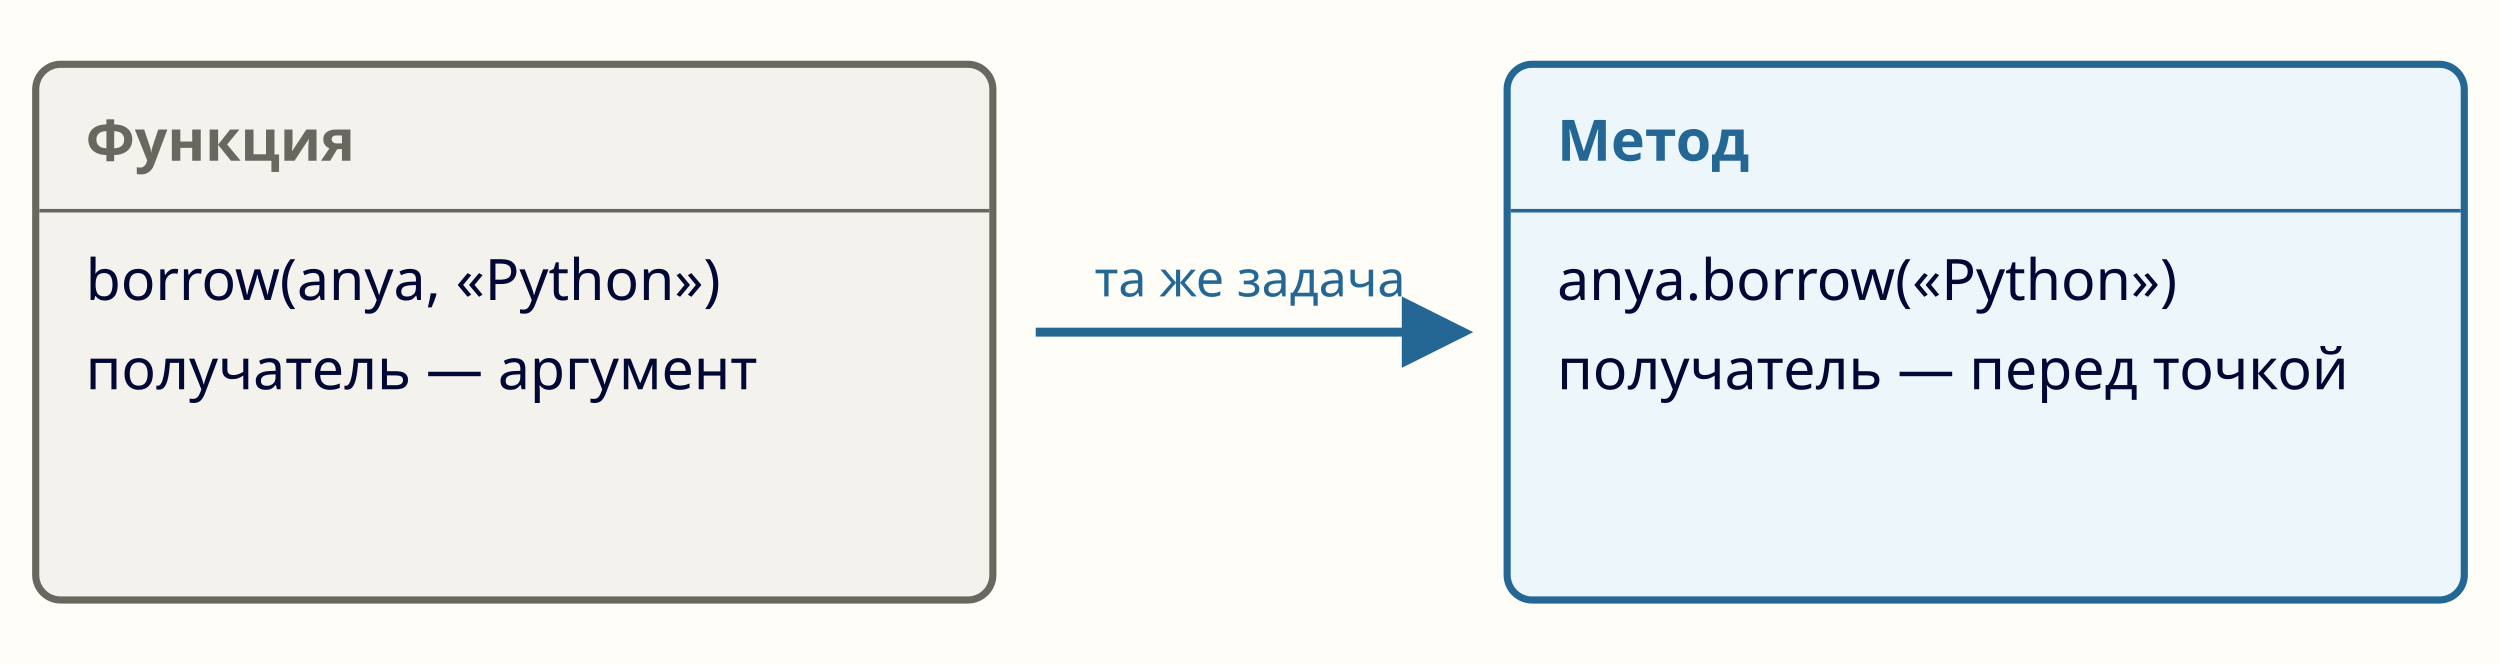
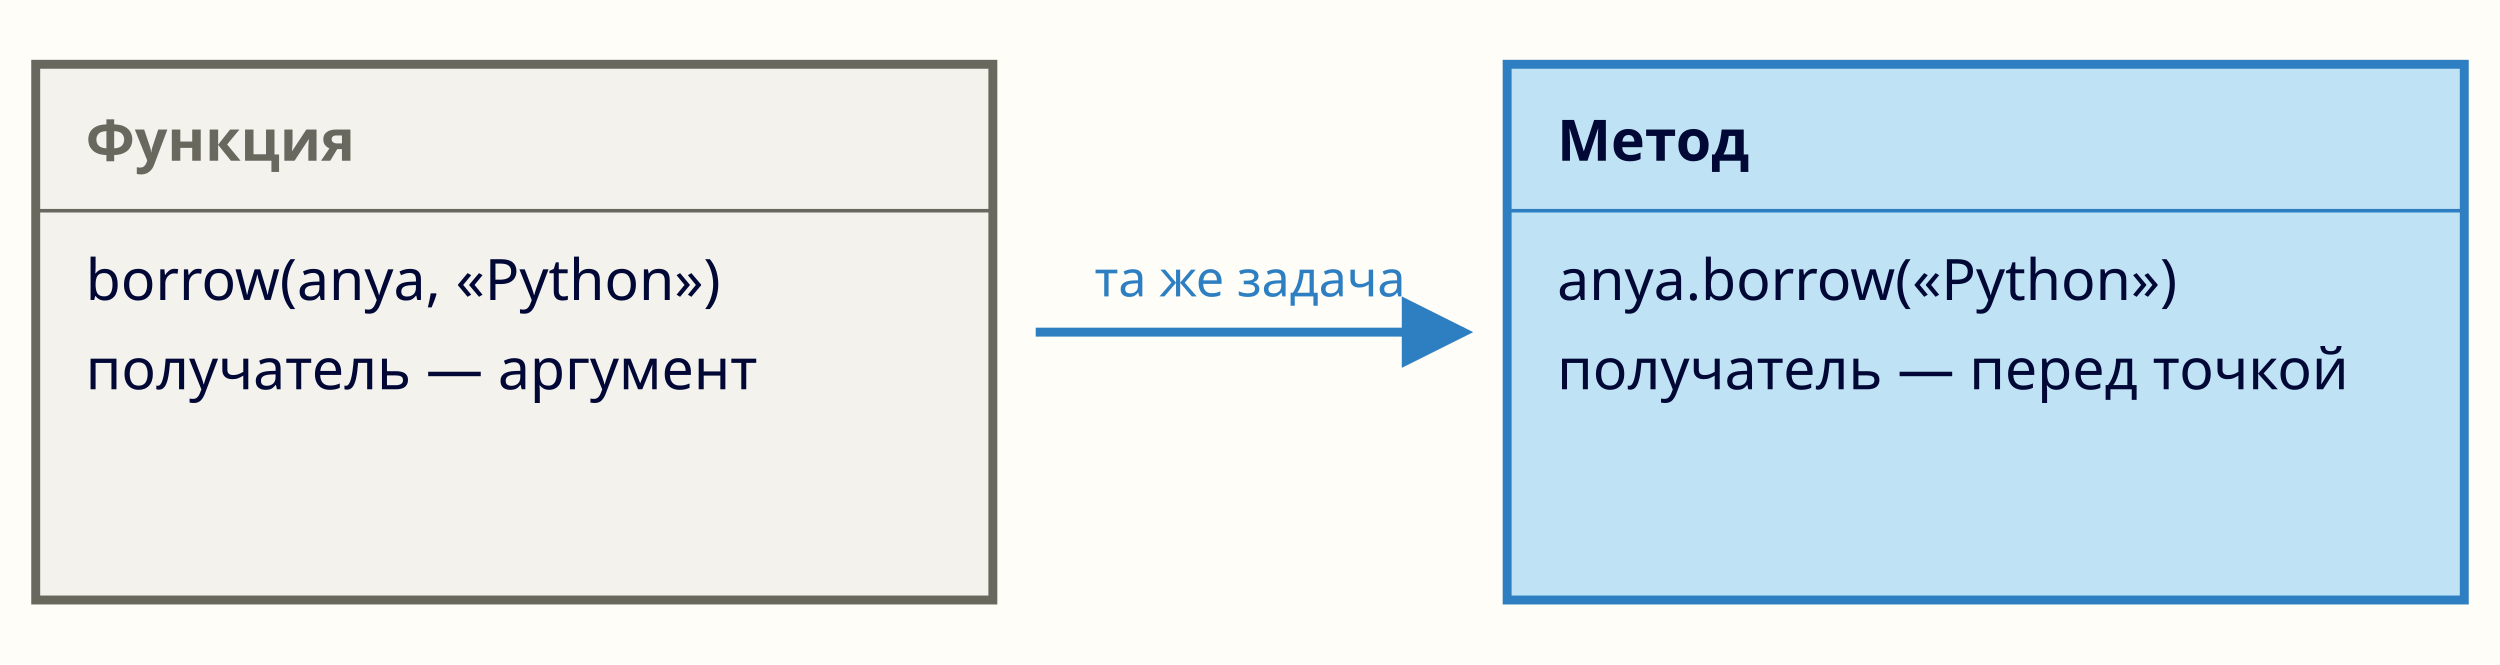
<svg xmlns="http://www.w3.org/2000/svg" width="700" height="186" viewBox="0 0 700 186" role="img" aria-labelledby="title desc">
  <defs>
    <marker id="arrow" markerWidth="8" markerHeight="8" refX="7" refY="4" orient="auto">
-       <path d="M0 0 L8 4 L0 8Z" fill="#246795" />
+       <path d="M0 0 L8 4 L0 8Z" fill="#2D7FC1" />
    </marker>
  </defs>
  <rect width="700" height="186" fill="#fffdf8" />
  <g font-family="system-ui, sans-serif" font-size="16" fill="#020835">
-     <rect x="10" y="18" width="268" height="150" rx="7" fill="#f3f2ed" stroke="#69685f" stroke-width="2" />
+     <rect x="10" y="18" width="268" height="150" rx="0" fill="#f3f2ed" stroke="#69685f" stroke-width="2.5" />
    <path d="M11 59 H277" stroke="#69685f" />
    <text x="24" y="45" font-weight="700" fill="#69685f">Функция</text>
    <text x="24" y="84">borrow(anya, «Python»)</text>
    <text x="24" y="109">получатель — аргумент</text>
-     <path d="M290 93 L410 93" fill="none" stroke="#246795" stroke-width="2.5" marker-end="url(#arrow)" />
-     <text x="350.0" y="83.0" text-anchor="middle" font-size="14" fill="#246795">та же задача</text>
-     <rect x="422" y="18" width="268" height="150" rx="7" fill="#edf6fb" stroke="#246795" stroke-width="2" />
-     <path d="M423 59 H689" stroke="#246795" />
-     <text x="436" y="45" font-weight="700" fill="#246795">Метод</text>
+     <path d="M290 93 L410 93" fill="none" stroke="#2D7FC1" stroke-width="2.5" marker-end="url(#arrow)" />
+     <text x="350.0" y="83.0" text-anchor="middle" font-size="14" fill="#2D7FC1">та же задача</text>
+     <rect x="422" y="18" width="268" height="150" rx="0" fill="#BFE2F5" stroke="#2D7FC1" stroke-width="2.5" />
+     <path d="M423 59 H689" stroke="#2D7FC1" />
+     <text x="436" y="45" font-weight="700" fill="#020835">Метод</text>
    <text x="436" y="84">anya.borrow(«Python»)</text>
    <text x="436" y="109">получатель — перед точкой</text>
  </g>
</svg>
